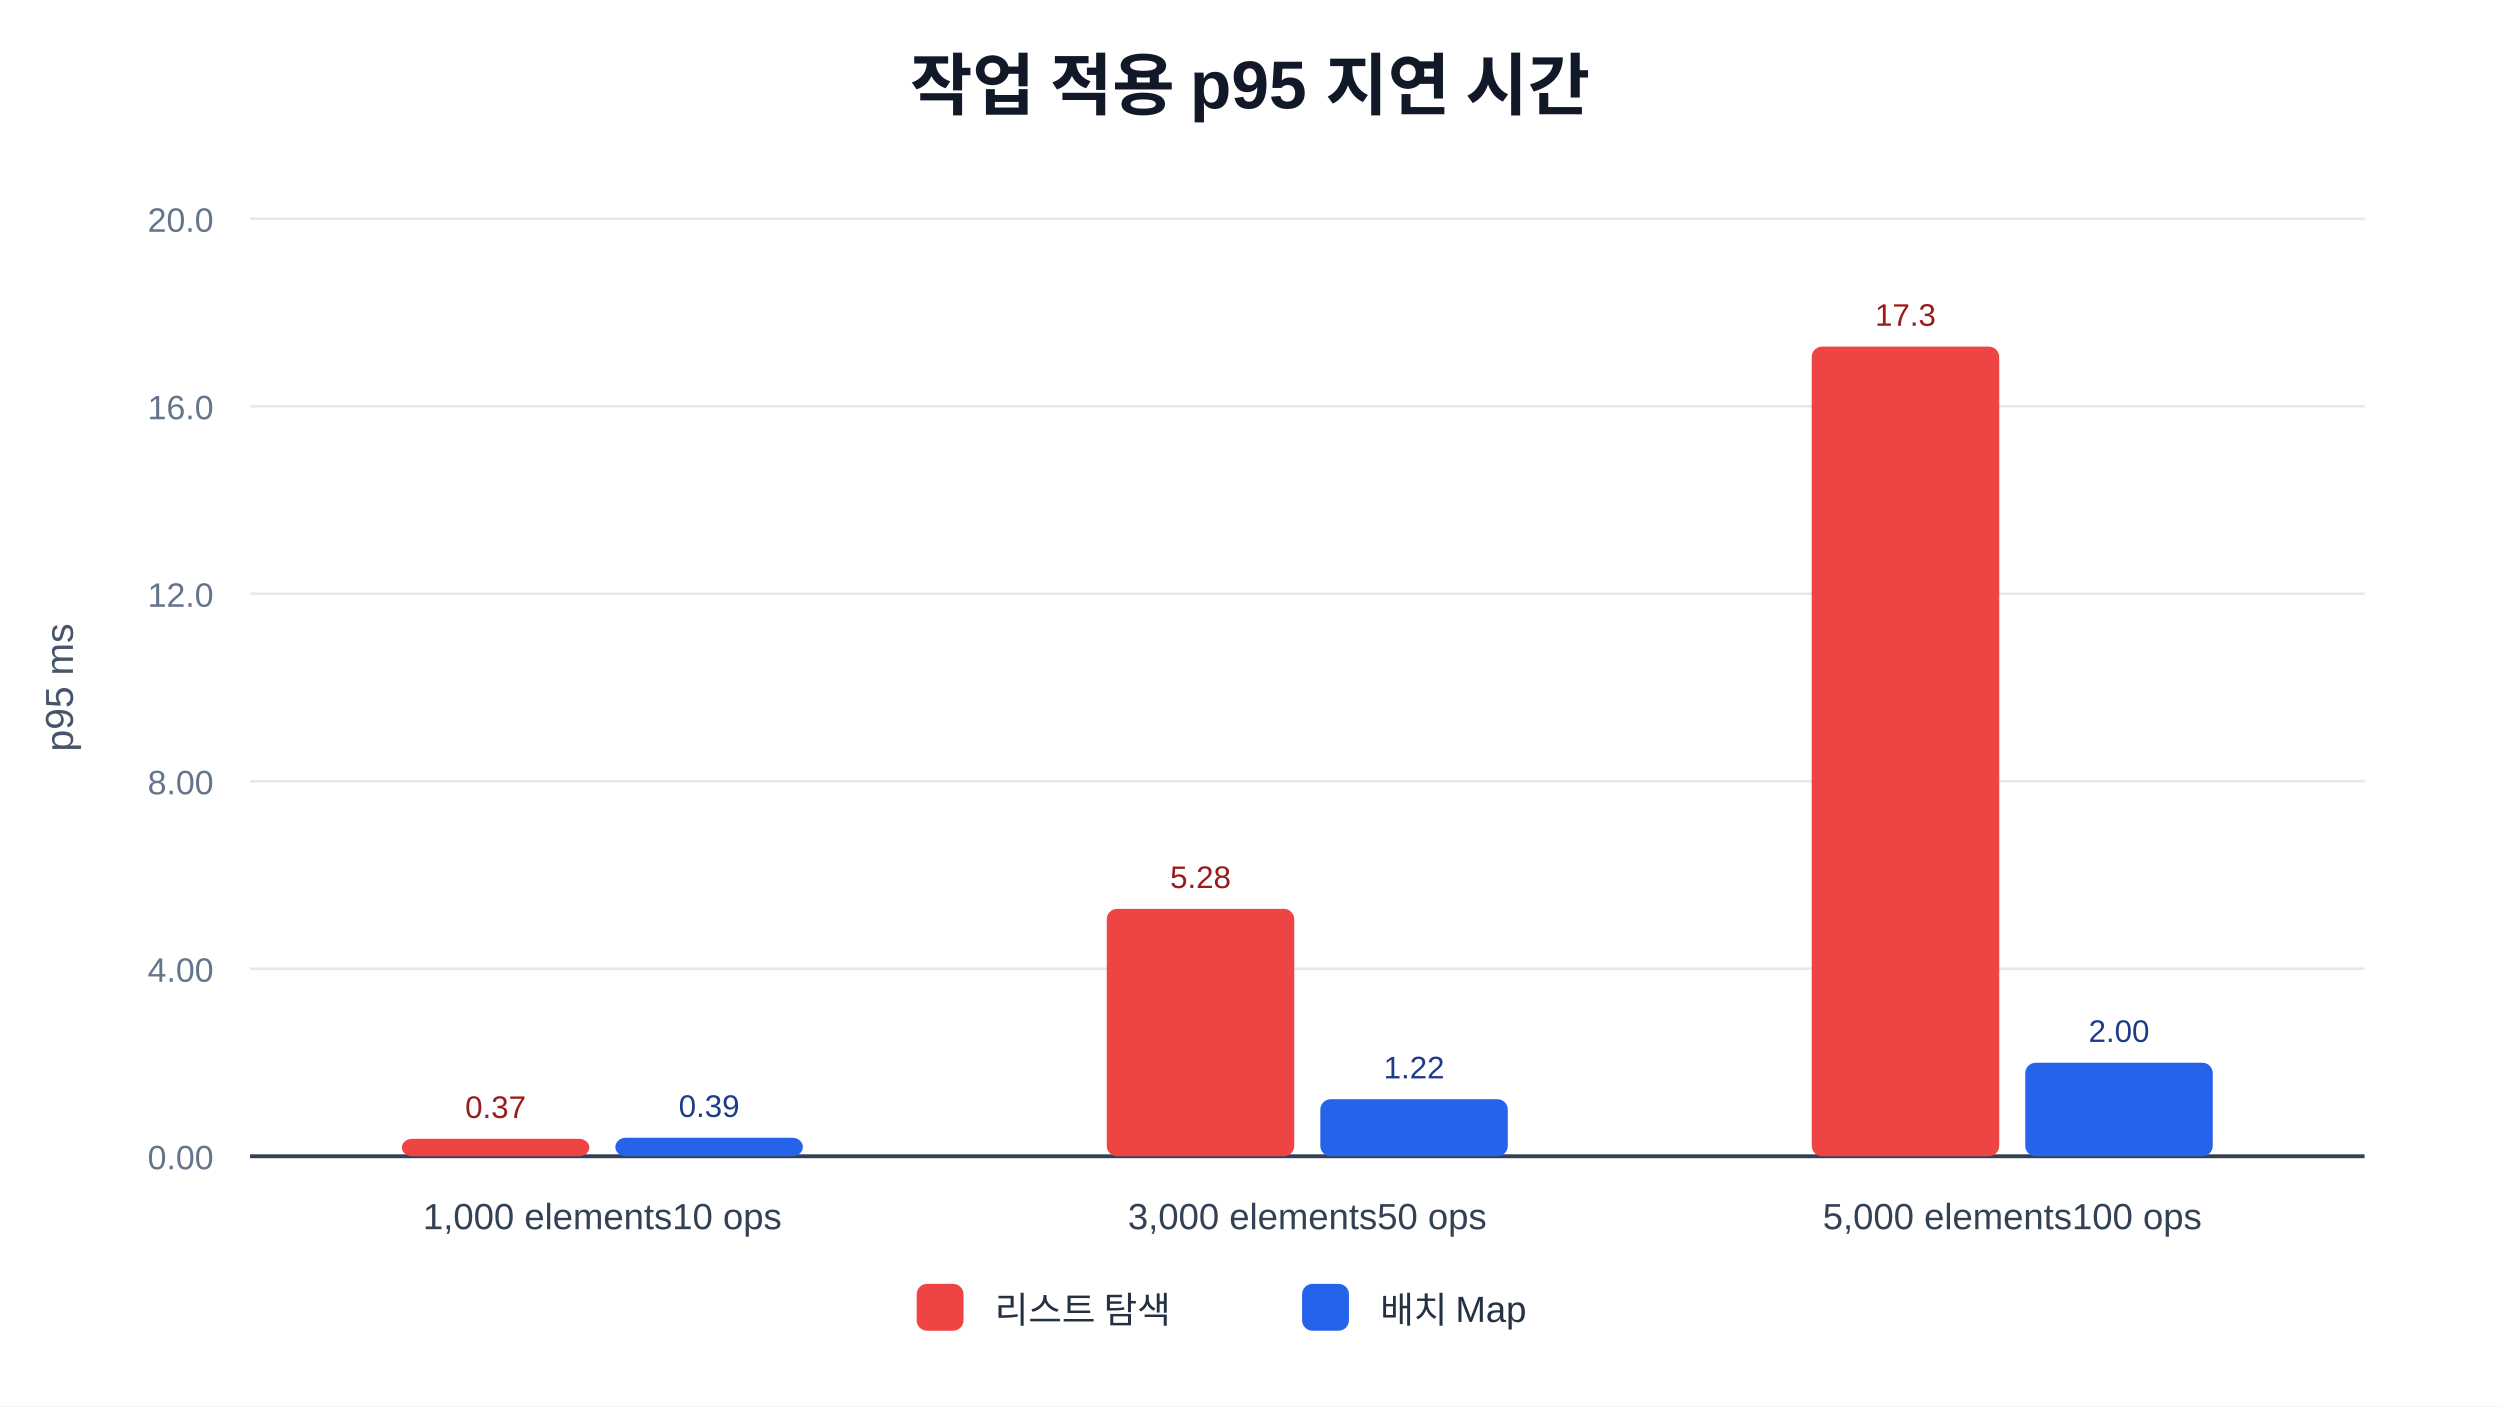
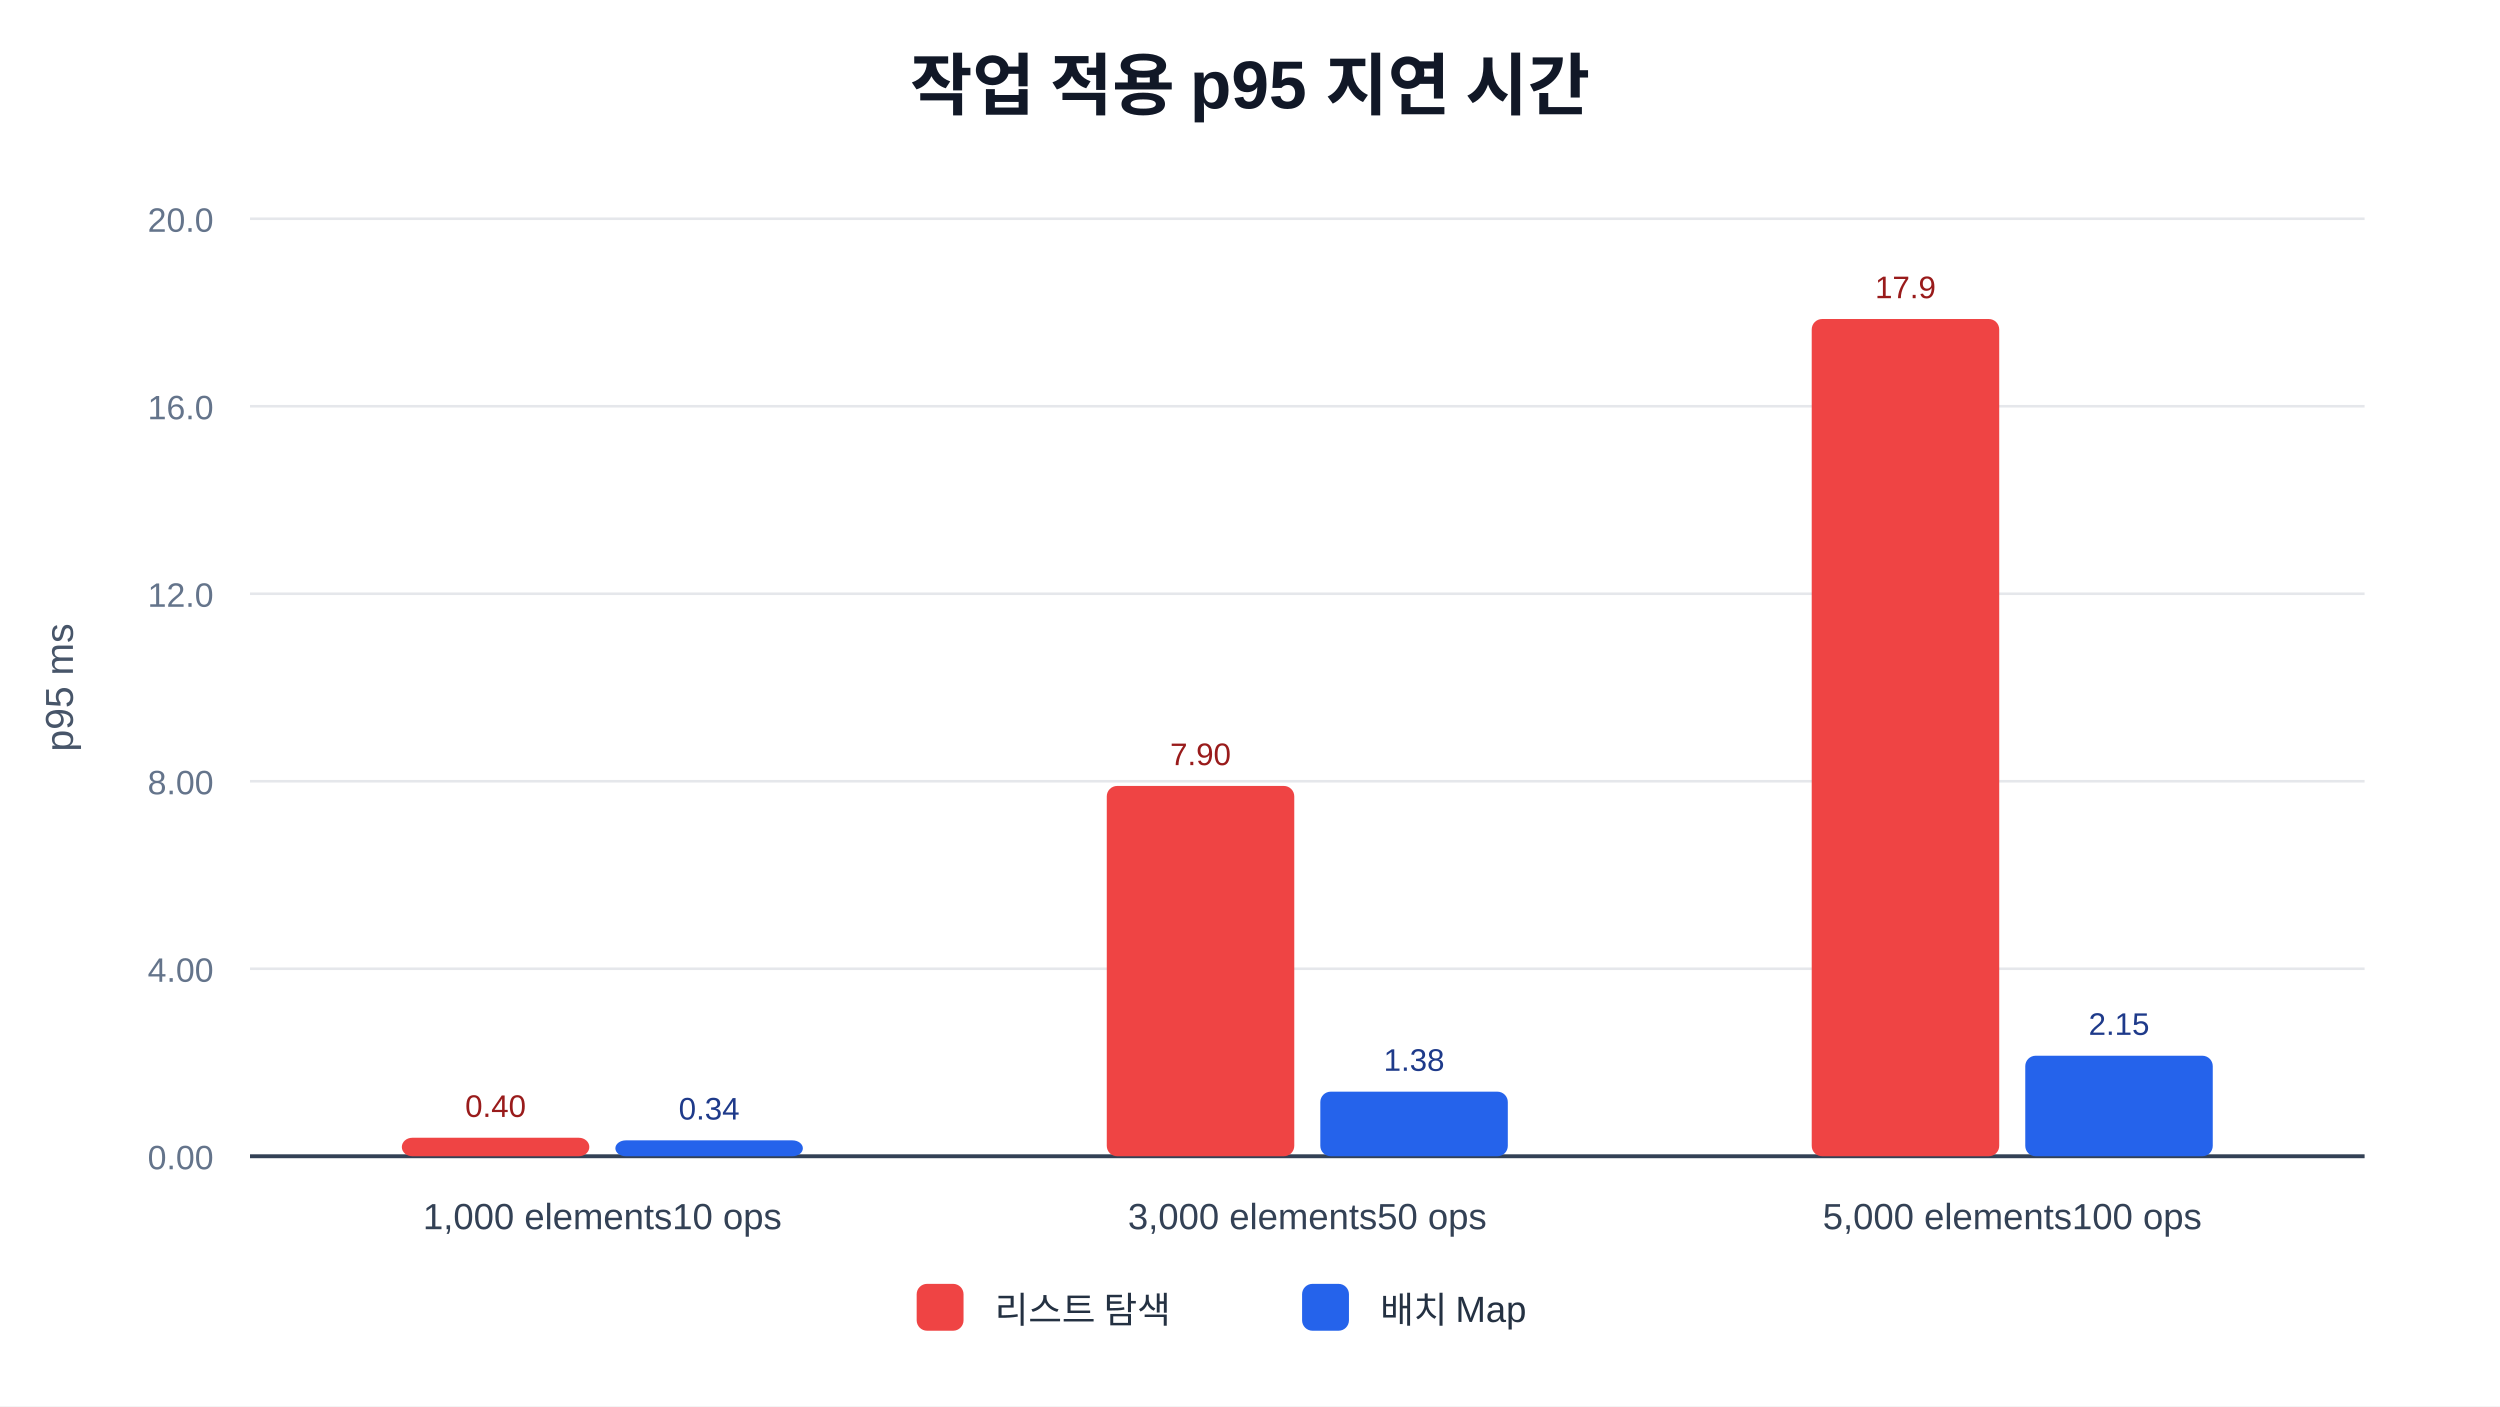
<svg xmlns="http://www.w3.org/2000/svg" width="960" height="540" viewBox="0 0 960 540">
  <rect width="100%" height="100%" fill="#ffffff" />
  <text x="480.0" y="42.0" text-anchor="middle" font-size="26" font-weight="700" fill="#111827" font-family="Arial, sans-serif">작업 적용 p95 지연 시간</text>
  <text transform="rotate(-90 28 264.0)" x="28.0" y="264.0" text-anchor="middle" font-size="15" font-weight="400" fill="#475569" font-family="Arial, sans-serif">p95 ms</text>
  <line x1="96" y1="444.0" x2="908" y2="444.0" stroke="#e5e7eb" stroke-width="1" />
  <text x="82.0" y="449.0" text-anchor="end" font-size="13" font-weight="400" fill="#64748b" font-family="Arial, sans-serif">0.00</text>
  <line x1="96" y1="372.0" x2="908" y2="372.0" stroke="#e5e7eb" stroke-width="1" />
  <text x="82.0" y="377.0" text-anchor="end" font-size="13" font-weight="400" fill="#64748b" font-family="Arial, sans-serif">4.00</text>
  <line x1="96" y1="300.0" x2="908" y2="300.0" stroke="#e5e7eb" stroke-width="1" />
  <text x="82.0" y="305.0" text-anchor="end" font-size="13" font-weight="400" fill="#64748b" font-family="Arial, sans-serif">8.00</text>
  <line x1="96" y1="228.0" x2="908" y2="228.0" stroke="#e5e7eb" stroke-width="1" />
  <text x="82.0" y="233.0" text-anchor="end" font-size="13" font-weight="400" fill="#64748b" font-family="Arial, sans-serif">12.0</text>
  <line x1="96" y1="156.0" x2="908" y2="156.0" stroke="#e5e7eb" stroke-width="1" />
  <text x="82.0" y="161.0" text-anchor="end" font-size="13" font-weight="400" fill="#64748b" font-family="Arial, sans-serif">16.0</text>
  <line x1="96" y1="84.0" x2="908" y2="84.0" stroke="#e5e7eb" stroke-width="1" />
  <text x="82.0" y="89.0" text-anchor="end" font-size="13" font-weight="400" fill="#64748b" font-family="Arial, sans-serif">20.0</text>
  <line x1="96" y1="444" x2="908" y2="444" stroke="#334155" stroke-width="1.5" />
-   <rect x="154.3" y="437.3" width="72.0" height="6.7" rx="4" fill="#ef4444" />
-   <rect x="236.3" y="436.9" width="72.0" height="7.1" rx="4" fill="#2563eb" />
-   <text x="190.3" y="429.3" text-anchor="middle" font-size="12" font-weight="400" fill="#991b1b" font-family="Arial, sans-serif">0.37</text>
-   <text x="272.3" y="428.9" text-anchor="middle" font-size="12" font-weight="400" fill="#1e3a8a" font-family="Arial, sans-serif">0.39</text>
+   <rect x="154.3" y="436.9" width="72.0" height="7.1" rx="4" fill="#ef4444" />
+   <rect x="236.3" y="437.9" width="72.0" height="6.1" rx="4" fill="#2563eb" />
+   <text x="190.3" y="428.9" text-anchor="middle" font-size="12" font-weight="400" fill="#991b1b" font-family="Arial, sans-serif">0.40</text>
+   <text x="272.3" y="429.9" text-anchor="middle" font-size="12" font-weight="400" fill="#1e3a8a" font-family="Arial, sans-serif">0.34</text>
  <text x="231.3" y="472.0" text-anchor="middle" font-size="14" font-weight="400" fill="#334155" font-family="Arial, sans-serif">1,000 elements
10 ops</text>
-   <rect x="425.0" y="349.0" width="72.0" height="95.0" rx="4" fill="#ef4444" />
-   <rect x="507.0" y="422.1" width="72.0" height="21.9" rx="4" fill="#2563eb" />
-   <text x="461.0" y="341.0" text-anchor="middle" font-size="12" font-weight="400" fill="#991b1b" font-family="Arial, sans-serif">5.28</text>
-   <text x="543.0" y="414.1" text-anchor="middle" font-size="12" font-weight="400" fill="#1e3a8a" font-family="Arial, sans-serif">1.22</text>
+   <rect x="425.0" y="301.8" width="72.0" height="142.2" rx="4" fill="#ef4444" />
+   <rect x="507.0" y="419.2" width="72.0" height="24.8" rx="4" fill="#2563eb" />
+   <text x="461.0" y="293.8" text-anchor="middle" font-size="12" font-weight="400" fill="#991b1b" font-family="Arial, sans-serif">7.90</text>
+   <text x="543.0" y="411.2" text-anchor="middle" font-size="12" font-weight="400" fill="#1e3a8a" font-family="Arial, sans-serif">1.38</text>
  <text x="502.0" y="472.0" text-anchor="middle" font-size="14" font-weight="400" fill="#334155" font-family="Arial, sans-serif">3,000 elements
50 ops</text>
-   <rect x="695.7" y="133.1" width="72.0" height="310.9" rx="4" fill="#ef4444" />
-   <rect x="777.7" y="408.1" width="72.0" height="35.9" rx="4" fill="#2563eb" />
-   <text x="731.7" y="125.1" text-anchor="middle" font-size="12" font-weight="400" fill="#991b1b" font-family="Arial, sans-serif">17.3</text>
-   <text x="813.7" y="400.1" text-anchor="middle" font-size="12" font-weight="400" fill="#1e3a8a" font-family="Arial, sans-serif">2.00</text>
+   <rect x="695.7" y="122.5" width="72.0" height="321.5" rx="4" fill="#ef4444" />
+   <rect x="777.7" y="405.4" width="72.0" height="38.6" rx="4" fill="#2563eb" />
+   <text x="731.7" y="114.5" text-anchor="middle" font-size="12" font-weight="400" fill="#991b1b" font-family="Arial, sans-serif">17.9</text>
+   <text x="813.7" y="397.4" text-anchor="middle" font-size="12" font-weight="400" fill="#1e3a8a" font-family="Arial, sans-serif">2.15</text>
  <text x="772.7" y="472.0" text-anchor="middle" font-size="14" font-weight="400" fill="#334155" font-family="Arial, sans-serif">5,000 elements
100 ops</text>
  <rect x="352.0" y="493" width="18" height="18" rx="4" fill="#ef4444" />
  <text x="382.0" y="508.0" text-anchor="start" font-size="14" font-weight="400" fill="#243142" font-family="Arial, sans-serif">리스트 탐색</text>
  <rect x="500.0" y="493" width="18" height="18" rx="4" fill="#2563eb" />
  <text x="530.0" y="508.0" text-anchor="start" font-size="14" font-weight="400" fill="#243142" font-family="Arial, sans-serif">배치 Map</text>
</svg>
